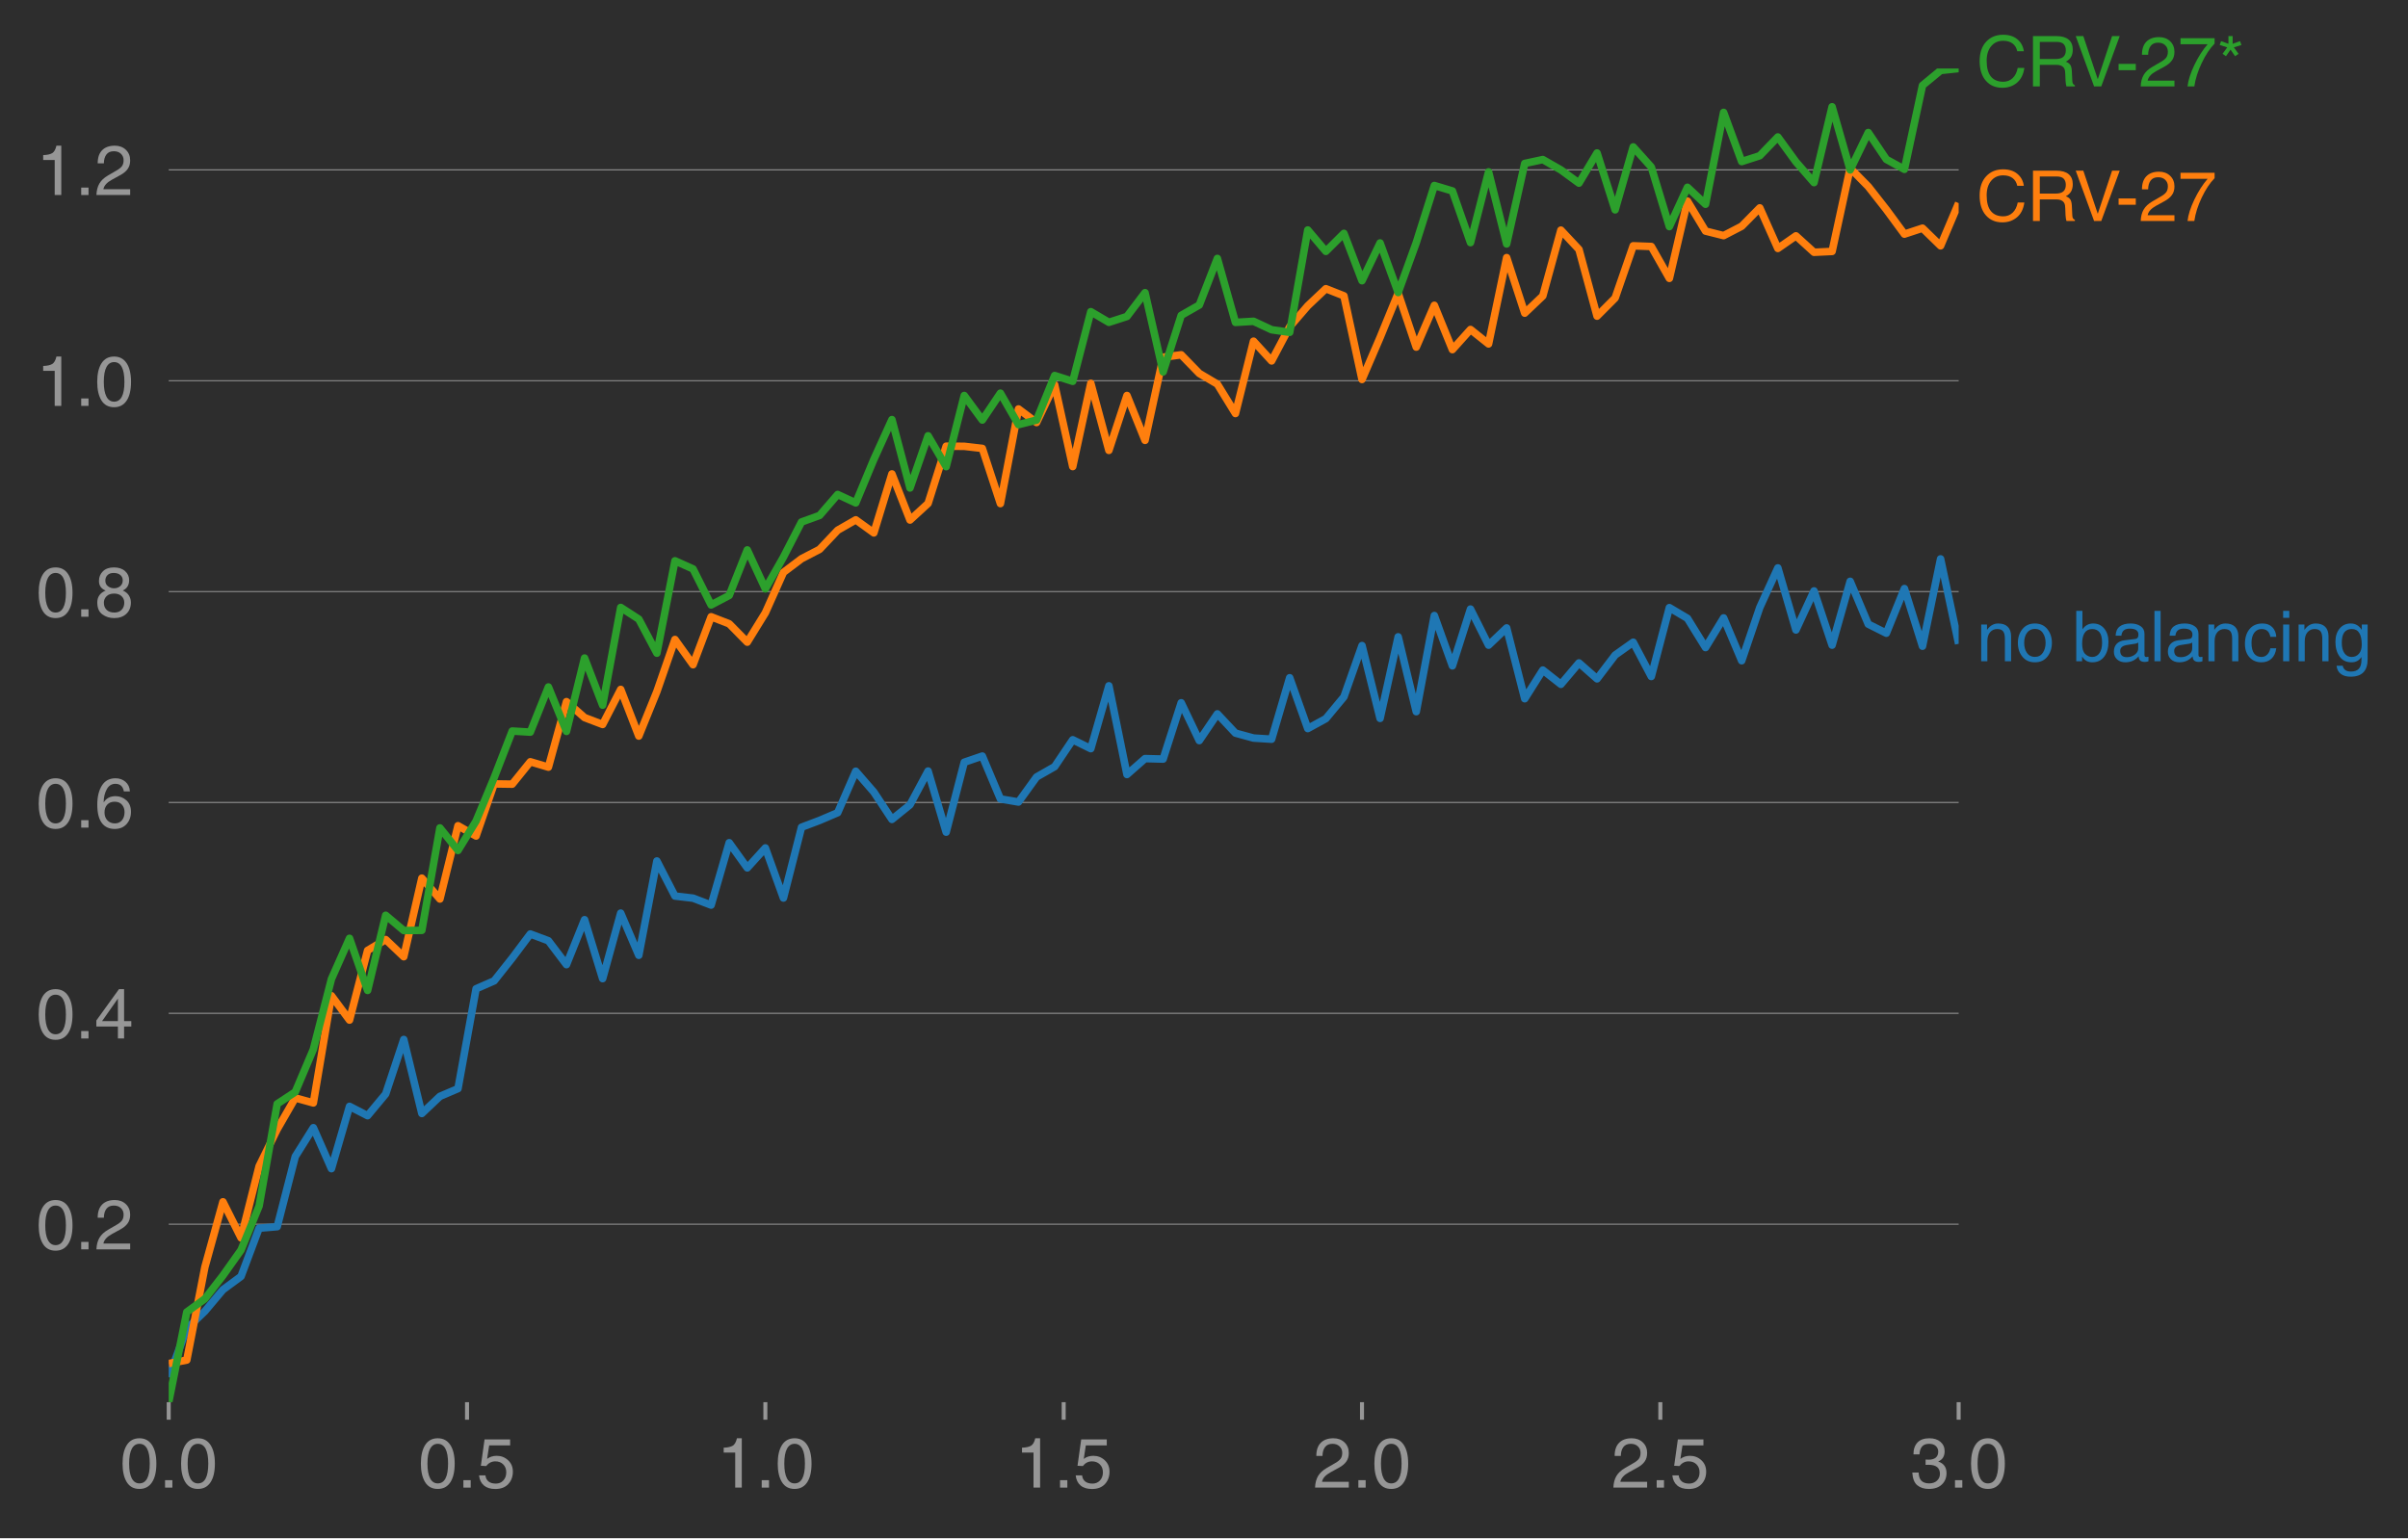
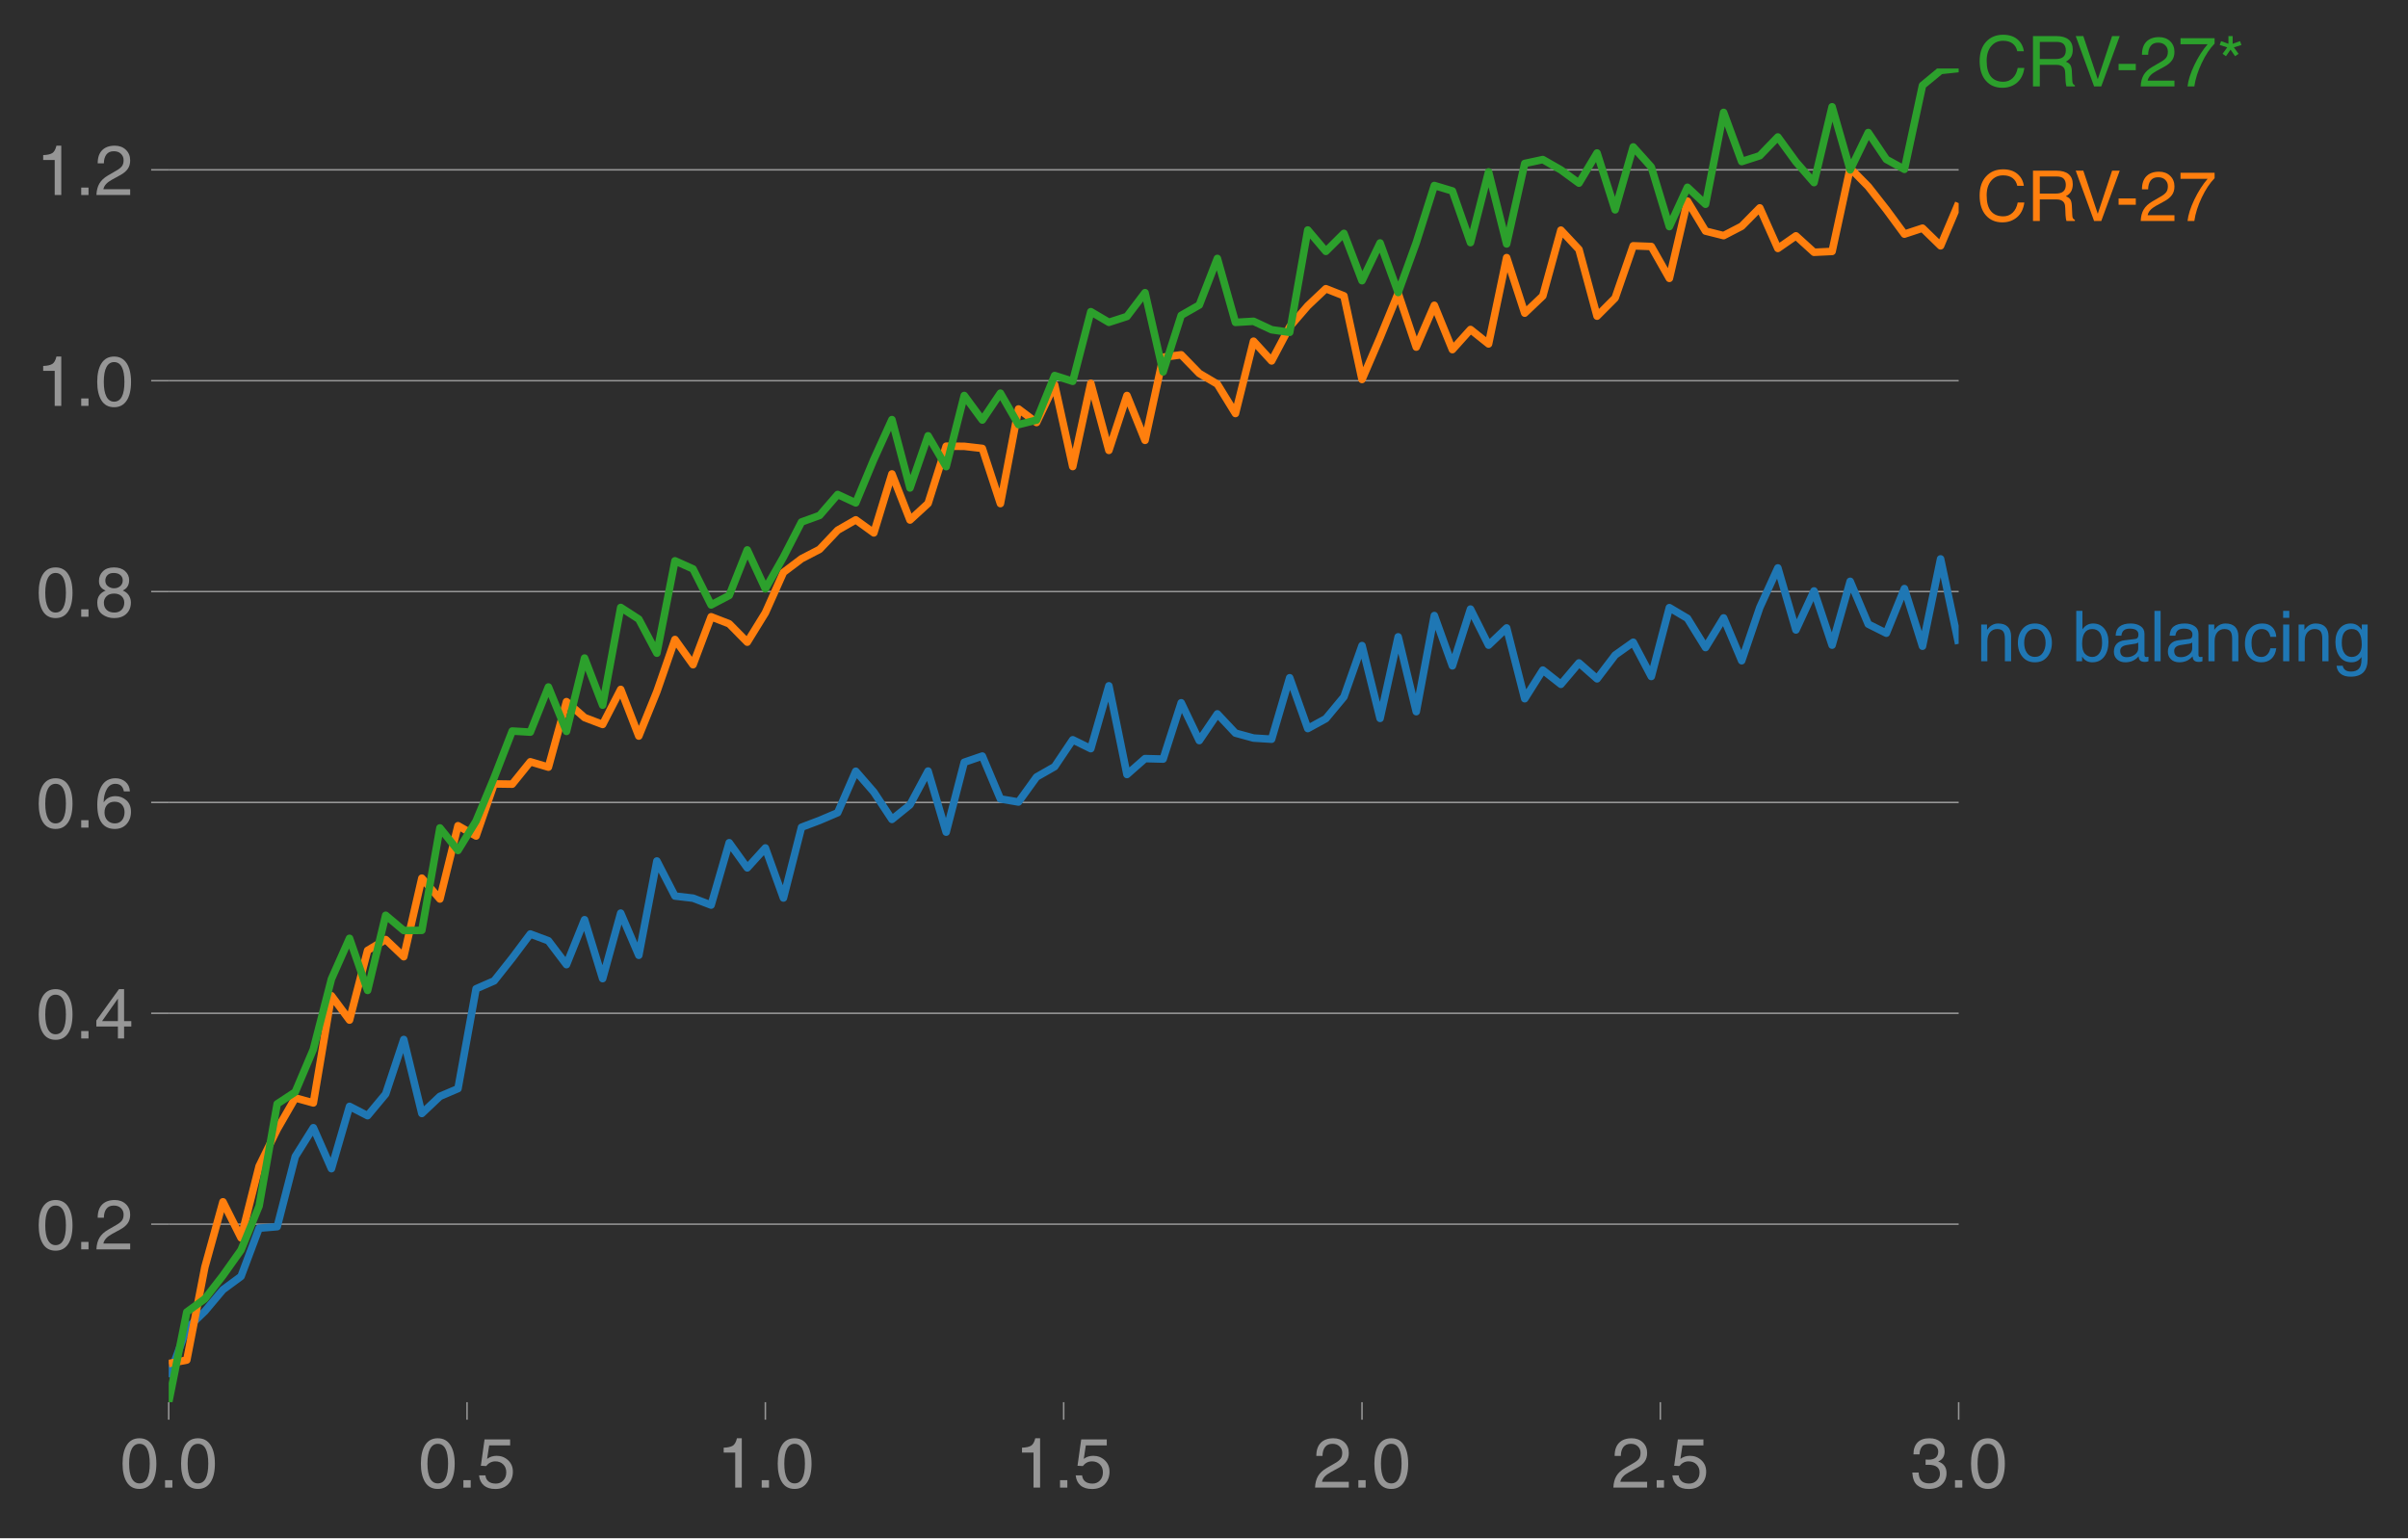
<svg xmlns="http://www.w3.org/2000/svg" xmlns:xlink="http://www.w3.org/1999/xlink" height="409.245" viewBox="0 0 480.43 306.934" width="640.574">
  <defs>
    <style>*{stroke-linecap:butt;stroke-linejoin:round}</style>
  </defs>
  <g id="figure_1">
    <path d="M0 306.934h480.43V0H0z" fill="#2d2d2d" id="patch_1" />
    <g id="axes_1">
      <path d="M33.66 279.786h357.12V13.674H33.66z" fill="none" id="patch_2" />
      <g id="matplotlib.axis_1">
        <g id="xtick_1">
          <g id="line2d_1">
            <defs>
-               <path d="M0 0v3.5" id="m67b722cd52" stroke="#969696" stroke-width=".8" />
-             </defs>
-             <use x="33.66" xlink:href="#m67b722cd52" y="279.786" fill="#969696" stroke="#969696" stroke-width=".8" />
+               <path d="M0 0v3.5" id="m417aa6f5c8" stroke="#969696" stroke-width=".3" />
+             </defs>
+             <use x="33.66" xlink:href="#m417aa6f5c8" y="279.786" fill="#969696" stroke="#969696" stroke-width=".3" />
          </g>
          <g id="text_1">
            <defs>
              <path d="M42.484 34.188q0 14.109-3.734 21.156-3.734 7.062-10.969 7.062-7.078 0-10.89-7.062-3.797-7.047-3.797-21.157 0-13.671 3.75-20.937Q20.609 6 27.78 6q7.235 0 10.969 7 3.734 7.016 3.734 21.188zm9.422 0q0-17.297-6.25-26.704-6.25-9.39-17.875-9.39-12.062 0-18.062 9.734-6 9.75-6 26.36 0 17.03 6.14 26.578 6.157 9.547 17.922 9.547 11.625 0 17.875-9.5t6.25-26.626z" id="HelveticaWorld-Regular-48" />
              <path d="M19.094 0H8.687v10.594h10.407z" id="HelveticaWorld-Regular-46" />
            </defs>
            <g transform="matrix(.14 0 0 -.14 23.93 296.835)" fill="#969696">
              <use xlink:href="#HelveticaWorld-Regular-48" />
              <use x="55.615" xlink:href="#HelveticaWorld-Regular-46" />
              <use x="83.398" xlink:href="#HelveticaWorld-Regular-48" />
            </g>
          </g>
        </g>
        <g id="xtick_2">
-           <use x="93.18" xlink:href="#m67b722cd52" y="279.786" fill="#969696" stroke="#969696" stroke-width=".8" id="line2d_2" />
+           <use x="93.18" xlink:href="#m417aa6f5c8" y="279.786" fill="#969696" stroke="#969696" stroke-width=".3" id="line2d_2" />
          <g id="text_2">
            <defs>
              <path d="M14.703 40.922q5.813 4.39 13.625 4.39 9.469 0 16.281-6.296 6.813-6.297 6.813-16.22 0-10.78-6.578-17.796-6.563-7-18.422-7-10.313 0-16.266 5.047Q4.203 8.109 3.22 17.39h9.094q.671-5.672 4.437-8.672 3.766-3 10.453-3 6.485 0 10.64 4.484Q42 14.703 42 21.688q0 7.125-4.36 11.421-4.343 4.297-11.218 4.297-7.813 0-13.047-6.687l-7.563.39 5.266 37.594h36.438v-8.5H17.672z" id="HelveticaWorld-Regular-53" />
            </defs>
            <g transform="matrix(.14 0 0 -.14 83.45 296.835)" fill="#969696">
              <use xlink:href="#HelveticaWorld-Regular-48" />
              <use x="55.615" xlink:href="#HelveticaWorld-Regular-46" />
              <use x="83.398" xlink:href="#HelveticaWorld-Regular-53" />
            </g>
          </g>
        </g>
        <g id="xtick_3">
-           <use x="152.7" xlink:href="#m67b722cd52" y="279.786" fill="#969696" stroke="#969696" stroke-width=".8" id="line2d_3" />
+           <use x="152.7" xlink:href="#m417aa6f5c8" y="279.786" fill="#969696" stroke="#969696" stroke-width=".3" id="line2d_3" />
          <g id="text_3">
            <defs>
              <path d="M35.89 0h-9.374v49.906H10.109v6.985q8.594.28 12.782 2.75Q27.094 62.109 29 70.313h6.89z" id="HelveticaWorld-Regular-49" />
            </defs>
            <g transform="matrix(.14 0 0 -.14 142.97 296.835)" fill="#969696">
              <use xlink:href="#HelveticaWorld-Regular-49" />
              <use x="55.615" xlink:href="#HelveticaWorld-Regular-46" />
              <use x="83.398" xlink:href="#HelveticaWorld-Regular-48" />
            </g>
          </g>
        </g>
        <g id="xtick_4">
-           <use x="212.22" xlink:href="#m67b722cd52" y="279.786" fill="#969696" stroke="#969696" stroke-width=".8" id="line2d_4" />
+           <use x="212.22" xlink:href="#m417aa6f5c8" y="279.786" fill="#969696" stroke="#969696" stroke-width=".3" id="line2d_4" />
          <g transform="matrix(.14 0 0 -.14 202.49 296.835)" fill="#969696" id="text_4">
            <use xlink:href="#HelveticaWorld-Regular-49" />
            <use x="55.615" xlink:href="#HelveticaWorld-Regular-46" />
            <use x="83.398" xlink:href="#HelveticaWorld-Regular-53" />
          </g>
        </g>
        <g id="xtick_5">
-           <use x="271.74" xlink:href="#m67b722cd52" y="279.786" fill="#969696" stroke="#969696" stroke-width=".8" id="line2d_5" />
+           <use x="271.74" xlink:href="#m417aa6f5c8" y="279.786" fill="#969696" stroke="#969696" stroke-width=".3" id="line2d_5" />
          <g id="text_5">
            <defs>
              <path d="M4.39 45.125q0 12.39 6.391 18.781 6.406 6.407 17.938 6.407 9.656 0 15.812-5.86 6.157-5.86 6.157-15.14 0-7.22-3.547-12.188-3.532-4.953-10.422-8.703l-12.11-6.64Q13.922 15.921 12.5 8.296h38.188V0H2.593q.39 9.906 4.297 16.5 3.906 6.594 12.203 11.375l12.593 7.328q5.032 2.89 7.329 5.984 2.297 3.094 2.297 8.516 0 5.375-3.766 9.031-3.75 3.672-10.156 3.672-7.078 0-10.594-4.672-3.516-4.656-3.61-12.609z" id="HelveticaWorld-Regular-50" />
            </defs>
            <g transform="matrix(.14 0 0 -.14 262.01 296.835)" fill="#969696">
              <use xlink:href="#HelveticaWorld-Regular-50" />
              <use x="55.615" xlink:href="#HelveticaWorld-Regular-46" />
              <use x="83.398" xlink:href="#HelveticaWorld-Regular-48" />
            </g>
          </g>
        </g>
        <g id="xtick_6">
-           <use x="331.26" xlink:href="#m67b722cd52" y="279.786" fill="#969696" stroke="#969696" stroke-width=".8" id="line2d_6" />
+           <use x="331.26" xlink:href="#m417aa6f5c8" y="279.786" fill="#969696" stroke="#969696" stroke-width=".3" id="line2d_6" />
          <g transform="matrix(.14 0 0 -.14 321.53 296.835)" fill="#969696" id="text_6">
            <use xlink:href="#HelveticaWorld-Regular-50" />
            <use x="55.615" xlink:href="#HelveticaWorld-Regular-46" />
            <use x="83.398" xlink:href="#HelveticaWorld-Regular-53" />
          </g>
        </g>
        <g id="xtick_7">
-           <use x="390.78" xlink:href="#m67b722cd52" y="279.786" fill="#969696" stroke="#969696" stroke-width=".8" id="line2d_7" />
+           <use x="390.78" xlink:href="#m417aa6f5c8" y="279.786" fill="#969696" stroke="#969696" stroke-width=".3" id="line2d_7" />
          <g id="text_7">
            <defs>
              <path d="M22.406 39.984q2.203-.187 4.594-.187 6.203 0 9.781 2.86 3.594 2.859 3.594 8.656 0 4.687-3.344 7.89-3.343 3.203-9.64 3.203-6.985 0-10.235-4.11-3.234-4.093-3.437-10.983h-8.64q0 10.984 5.765 16.984 5.765 6.016 16.937 6.016 9.922 0 15.828-5.11 5.907-5.094 5.907-13.39 0-10.704-9.032-14.5v-.204q11.72-4 11.72-16.406 0-9.906-6.595-16.265-6.593-6.344-18.703-6.344-9.906 0-16.312 5.203Q4.204 8.5 3.422 21.484H12.5q.203-8.109 4-11.797Q20.313 6 27.484 6q6.938 0 11.141 3.86 4.203 3.859 4.203 9.718 0 6.406-4.016 9.672-4 3.266-12.39 3.266-2 0-4.016-.094z" id="HelveticaWorld-Regular-51" />
            </defs>
            <g transform="matrix(.14 0 0 -.14 381.05 296.835)" fill="#969696">
              <use xlink:href="#HelveticaWorld-Regular-51" />
              <use x="55.615" xlink:href="#HelveticaWorld-Regular-46" />
              <use x="83.398" xlink:href="#HelveticaWorld-Regular-48" />
            </g>
          </g>
        </g>
      </g>
      <g id="matplotlib.axis_2">
        <g id="ytick_1">
-           <path clip-path="url(#p551d7d1c0b)" d="M33.66 244.27h357.12" fill="none" stroke="#969696" stroke-linecap="square" stroke-width=".2" id="line2d_8" />
+           <path clip-path="url(#p2fd1eb4a0f)" d="M33.66 244.27h357.12" fill="none" stroke="#969696" stroke-linecap="square" stroke-width=".3" id="line2d_8" />
+           <g id="line2d_9">
+             <defs>
+               <path d="M0 0h-3.5" id="m9db3e75a2c" stroke="#969696" stroke-width=".3" />
+             </defs>
+             <use x="33.66" xlink:href="#m9db3e75a2c" y="244.269" fill="#969696" stroke="#969696" stroke-width=".3" />
+           </g>
          <g transform="matrix(.14 0 0 -.14 7.2 249.294)" fill="#969696" id="text_8">
            <use xlink:href="#HelveticaWorld-Regular-48" />
            <use x="55.615" xlink:href="#HelveticaWorld-Regular-46" />
            <use x="83.398" xlink:href="#HelveticaWorld-Regular-50" />
          </g>
        </g>
        <g id="ytick_2">
-           <path clip-path="url(#p551d7d1c0b)" d="M33.66 202.193h357.12" fill="none" stroke="#969696" stroke-linecap="square" stroke-width=".2" id="line2d_9" />
+           <path clip-path="url(#p2fd1eb4a0f)" d="M33.66 202.193h357.12" fill="none" stroke="#969696" stroke-linecap="square" stroke-width=".3" id="line2d_10" />
+           <use x="33.66" xlink:href="#m9db3e75a2c" y="202.193" fill="#969696" stroke="#969696" stroke-width=".3" id="line2d_11" />
          <g id="text_9">
            <defs>
              <path d="M10.594 24.703h22.61v31.89h-.188zM42 17.093V0h-8.797v17.094H2.484v8.593L34.72 70.314H42v-45.61h10.297v-7.61z" id="HelveticaWorld-Regular-52" />
            </defs>
            <g transform="matrix(.14 0 0 -.14 7.2 207.218)" fill="#969696">
              <use xlink:href="#HelveticaWorld-Regular-48" />
              <use x="55.615" xlink:href="#HelveticaWorld-Regular-46" />
              <use x="83.398" xlink:href="#HelveticaWorld-Regular-52" />
            </g>
          </g>
        </g>
        <g id="ytick_3">
-           <path clip-path="url(#p551d7d1c0b)" d="M33.66 160.117h357.12" fill="none" stroke="#969696" stroke-linecap="square" stroke-width=".2" id="line2d_10" />
+           <path clip-path="url(#p2fd1eb4a0f)" d="M33.66 160.117h357.12" fill="none" stroke="#969696" stroke-linecap="square" stroke-width=".3" id="line2d_12" />
+           <use x="33.66" xlink:href="#m9db3e75a2c" y="160.117" fill="#969696" stroke="#969696" stroke-width=".3" id="line2d_13" />
          <g id="text_10">
            <defs>
              <path d="M14.11 21.578q0-6.875 4.093-11.234Q22.313 6 28.906 6q6.297 0 10.032 4.438 3.734 4.453 3.734 11.687 0 6.297-3.688 10.547-3.687 4.25-10.468 4.25-6.594 0-10.5-4.156-3.907-4.157-3.907-11.188zM41.702 51.61q-.984 5.375-3.984 8.078-3 2.72-8.125 2.72-8.11 0-12.36-7.923-4.25-7.906-4.343-18.109l.203-.188q5.61 8.641 16.687 8.641 8.844 0 15.438-5.86 6.593-5.859 6.593-16.452 0-10.5-6.25-17.47-6.25-6.952-16.843-6.952-12.219 0-18.563 8.687-6.344 8.703-6.344 25.938 0 16.593 6.485 27.093 6.5 10.5 19.484 10.5 8.407 0 14.219-5.015 5.813-5 6.297-13.688z" id="HelveticaWorld-Regular-54" />
            </defs>
            <g transform="matrix(.14 0 0 -.14 7.2 165.141)" fill="#969696">
              <use xlink:href="#HelveticaWorld-Regular-48" />
              <use x="55.615" xlink:href="#HelveticaWorld-Regular-46" />
              <use x="83.398" xlink:href="#HelveticaWorld-Regular-54" />
            </g>
          </g>
        </g>
        <g id="ytick_4">
-           <path clip-path="url(#p551d7d1c0b)" d="M33.66 118.04h357.12" fill="none" stroke="#969696" stroke-linecap="square" stroke-width=".2" id="line2d_11" />
+           <path clip-path="url(#p2fd1eb4a0f)" d="M33.66 118.04h357.12" fill="none" stroke="#969696" stroke-linecap="square" stroke-width=".3" id="line2d_14" />
+           <use x="33.66" xlink:href="#m9db3e75a2c" y="118.041" fill="#969696" stroke="#969696" stroke-width=".3" id="line2d_15" />
          <g id="text_11">
            <defs>
              <path d="M27.594 40.578q5.422 0 8.953 3.094 3.547 3.11 3.547 8.234 0 4.594-3.407 7.547-3.39 2.953-9.687 2.953-5.61 0-8.672-3.11-3.047-3.093-3.047-7.874 0-5.125 3.813-7.984 3.812-2.86 8.5-2.86zm.093-7.562q-6.78 0-10.64-3.766-3.86-3.766-3.86-9.234 0-6.297 3.907-10.157Q21 6 28.219 6q6.406 0 10.234 3.86 3.828 3.859 3.828 10.265 0 5.469-3.828 9.172-3.828 3.719-10.766 3.719zM49.22 52.203q0-10.594-9.032-14.797 6.204-2.781 8.86-7.36 2.656-4.562 2.656-9.733 0-10.016-6.453-16.125-6.438-6.094-17.375-6.094-9.563 0-16.813 5.25-7.25 5.25-7.25 17.062 0 11.922 11.907 16.907-9.516 3.796-9.516 13.671 0 8.297 5.64 13.813 5.641 5.516 15.641 5.516 10.016 0 15.875-5.204 5.86-5.203 5.86-12.906z" id="HelveticaWorld-Regular-56" />
            </defs>
            <g transform="matrix(.14 0 0 -.14 7.2 123.065)" fill="#969696">
              <use xlink:href="#HelveticaWorld-Regular-48" />
              <use x="55.615" xlink:href="#HelveticaWorld-Regular-46" />
              <use x="83.398" xlink:href="#HelveticaWorld-Regular-56" />
            </g>
          </g>
        </g>
        <g id="ytick_5">
-           <path clip-path="url(#p551d7d1c0b)" d="M33.66 75.964h357.12" fill="none" stroke="#969696" stroke-linecap="square" stroke-width=".2" id="line2d_12" />
+           <path clip-path="url(#p2fd1eb4a0f)" d="M33.66 75.964h357.12" fill="none" stroke="#969696" stroke-linecap="square" stroke-width=".3" id="line2d_16" />
+           <use x="33.66" xlink:href="#m9db3e75a2c" y="75.964" fill="#969696" stroke="#969696" stroke-width=".3" id="line2d_17" />
          <g transform="matrix(.14 0 0 -.14 7.2 80.989)" fill="#969696" id="text_12">
            <use xlink:href="#HelveticaWorld-Regular-49" />
            <use x="55.615" xlink:href="#HelveticaWorld-Regular-46" />
            <use x="83.398" xlink:href="#HelveticaWorld-Regular-48" />
          </g>
        </g>
        <g id="ytick_6">
-           <path clip-path="url(#p551d7d1c0b)" d="M33.66 33.888h357.12" fill="none" stroke="#969696" stroke-linecap="square" stroke-width=".2" id="line2d_13" />
+           <path clip-path="url(#p2fd1eb4a0f)" d="M33.66 33.888h357.12" fill="none" stroke="#969696" stroke-linecap="square" stroke-width=".3" id="line2d_18" />
+           <use x="33.66" xlink:href="#m9db3e75a2c" y="33.888" fill="#969696" stroke="#969696" stroke-width=".3" id="line2d_19" />
          <g transform="matrix(.14 0 0 -.14 7.2 38.913)" fill="#969696" id="text_13">
            <use xlink:href="#HelveticaWorld-Regular-49" />
            <use x="55.615" xlink:href="#HelveticaWorld-Regular-46" />
            <use x="83.398" xlink:href="#HelveticaWorld-Regular-50" />
          </g>
        </g>
      </g>
-       <path clip-path="url(#p551d7d1c0b)" d="M33.66 274.8l3.607-9.688 3.608-3.47 3.607-4.292 3.607-2.661 3.607-9.614 3.608-.302 3.607-14.005 3.607-5.746 3.607 8.175 3.608-12.434 3.607 1.86 3.607-4.33 3.608-10.876 3.607 14.767 3.607-3.416 3.607-1.544 3.608-19.925 3.607-1.577 3.607-4.55 3.607-4.804 3.608 1.35 3.607 4.766 3.607-8.966 3.608 11.758 3.607-13.075 3.607 8.418 3.607-18.82 3.608 7 3.607.419 3.607 1.38 3.607-12.444 3.608 5.023 3.607-3.98 3.607 9.993 3.608-14.123 3.607-1.363 3.607-1.54 3.607-8.272 3.608 4.153 3.607 5.46 3.607-2.916 3.607-6.734 3.608 12.192 3.607-13.947 3.607-1.237 3.608 8.556 3.607.615 3.607-4.995 3.607-2.06 3.608-5.365 3.607 1.773 3.607-12.539 3.607 17.697 3.608-3.175 3.607.094 3.607-11.233 3.608 7.544 3.607-5.329 3.607 3.839 3.607.986 3.608.228 3.607-12.263 3.607 10.14 3.607-1.974 3.608-4.352 3.607-10.23 3.607 14.527 3.608-16.273 3.607 14.933 3.607-19.182 3.607 10.035 3.608-11.325 3.607 7.2 3.607-3.44 3.607 14.128 3.608-5.715 3.607 2.842 3.607-4.27 3.608 3.174 3.607-4.74 3.607-2.565 3.607 6.836 3.608-13.74 3.607 2.137 3.607 5.834 3.607-5.919 3.608 8.546 3.607-10.619 3.607-7.904 3.608 12.386 3.607-7.794 3.607 10.82 3.607-12.738 3.608 8.548 3.607 1.807 3.607-8.905 3.607 11.502 3.608-17.424 3.607 16.939" fill="none" stroke="#1f77b4" stroke-linecap="square" stroke-width="1.5" id="line2d_14" />
-       <path clip-path="url(#p551d7d1c0b)" d="M33.66 272.086l3.607-.702 3.608-18.538 3.607-13.04 3.607 7.19 3.607-14.294 3.608-7.361 3.607-6.26 3.607.996 3.607-21.398 3.608 4.871 3.607-13.904 3.607-2.169 3.608 3.428 3.607-15.68 3.607 4.163 3.607-14.623 3.608 2.057 3.607-10.405 3.607.054 3.607-4.467 3.608 1.072 3.607-13.073 3.607 3.184 3.608 1.37 3.607-6.991 3.607 9.31 3.607-8.882 3.608-10.39 3.607 5.033 3.607-9.566 3.607 1.399 3.608 3.667 3.607-5.853 3.607-8.07 3.608-2.726 3.607-1.871 3.607-3.816 3.607-2.072 3.608 2.606 3.607-11.767 3.607 9.2 3.607-3.312 3.608-11.422 3.607.024 3.607.418 3.608 11.01 3.607-18.883 3.607 2.71 3.607-7.555 3.608 16.34 3.607-16.613 3.607 13.386 3.607-10.956 3.608 8.953 3.607-16.595 3.607-.474 3.608 3.712 3.607 2.134 3.607 5.868 3.607-14.435 3.608 3.94 3.607-6.815 3.607-4.179 3.607-3.414 3.608 1.423 3.607 16.685 3.607-8.379 3.608-8.815 3.607 10.736 3.607-8.342 3.607 8.846 3.608-4.018 3.607 2.882 3.607-17.226 3.607 11.085 3.608-3.439 3.607-13.128 3.607 3.853 3.608 13.312 3.607-3.618 3.607-10.418 3.607.136 3.608 6.359 3.607-15.417 3.607 5.983 3.607.907 3.608-1.872 3.607-3.667 3.607 8.093 3.608-2.51 3.607 3.28 3.607-.173 3.607-16.612 3.608 3.658 3.607 4.6 3.607 4.903 3.607-1.188 3.608 3.52 3.607-8.522" fill="none" stroke="#ff7f0e" stroke-linecap="square" stroke-width="1.5" id="line2d_15" />
-       <path clip-path="url(#p551d7d1c0b)" d="M33.66 279.786l3.607-17.99 3.608-2.633 3.607-4.647 3.607-5.08 3.607-8.796 3.608-20.374 3.607-2.372 3.607-8.517 3.607-14.026 3.608-8.122 3.607 10.4 3.607-14.996 3.608 3.044 3.607-.033 3.607-20.444 3.607 4.5 3.608-5.87 3.607-8.665 3.607-9.295 3.607.22 3.608-9.007 3.607 8.864 3.607-14.641 3.608 9.404 3.607-19.5 3.607 2.335 3.607 6.792 3.608-18.432 3.607 1.618 3.607 7.19 3.607-1.9 3.608-9.085 3.607 7.773 3.607-6.337 3.608-7.008 3.607-1.305 3.607-4.18 3.607 1.676 3.608-8.677 3.607-7.942 3.607 13.645 3.607-10.414 3.608 6.158 3.607-14.201 3.607 4.9 3.608-5.367 3.607 6.282 3.607-.905 3.607-8.893 3.608 1.154 3.607-13.897 3.607 2.128 3.607-1.169 3.608-4.746 3.607 15.806 3.607-11.28 3.608-2.066 3.607-9.297 3.607 12.764 3.607-.219 3.608 1.686 3.607.52 3.607-20.427 3.607 4.269 3.608-3.593 3.607 9.446 3.607-7.532 3.608 9.892 3.607-9.95 3.607-11.405 3.607 1.087 3.608 10.309L296.99 34.3l3.607 14.375 3.607-16.058 3.608-.777 3.607 2.065 3.607 2.64 3.608-6.023 3.607 11.351 3.607-12.558 3.607 4.014 3.608 11.888 3.607-7.845 3.607 3.384 3.607-18.33 3.608 9.813 3.607-1.165 3.607-3.741 3.608 4.958 3.607 4.146 3.607-15.132 3.607 12.596 3.608-7.457 3.607 5.355 3.607 1.988 3.607-16.743 3.608-2.982 3.607-.388" fill="none" stroke="#2ca02c" stroke-linecap="square" stroke-width="1.5" id="line2d_16" />
+       <path clip-path="url(#p2fd1eb4a0f)" d="M33.66 274.8l3.607-9.688 3.608-3.47 3.607-4.292 3.607-2.661 3.607-9.614 3.608-.302 3.607-14.005 3.607-5.746 3.607 8.175 3.608-12.434 3.607 1.86 3.607-4.33 3.608-10.876 3.607 14.767 3.607-3.416 3.607-1.544 3.608-19.925 3.607-1.577 3.607-4.55 3.607-4.804 3.608 1.35 3.607 4.766 3.607-8.966 3.608 11.758 3.607-13.075 3.607 8.418 3.607-18.82 3.608 7 3.607.419 3.607 1.38 3.607-12.444 3.608 5.023 3.607-3.98 3.607 9.993 3.608-14.123 3.607-1.363 3.607-1.54 3.607-8.272 3.608 4.153 3.607 5.46 3.607-2.916 3.607-6.734 3.608 12.192 3.607-13.947 3.607-1.237 3.608 8.556 3.607.615 3.607-4.995 3.607-2.06 3.608-5.365 3.607 1.773 3.607-12.539 3.607 17.697 3.608-3.175 3.607.094 3.607-11.233 3.608 7.544 3.607-5.329 3.607 3.839 3.607.986 3.608.228 3.607-12.263 3.607 10.14 3.607-1.974 3.608-4.352 3.607-10.23 3.607 14.527 3.608-16.273 3.607 14.933 3.607-19.182 3.607 10.035 3.608-11.325 3.607 7.2 3.607-3.44 3.607 14.128 3.608-5.715 3.607 2.842 3.607-4.27 3.608 3.174 3.607-4.74 3.607-2.565 3.607 6.836 3.608-13.74 3.607 2.137 3.607 5.834 3.607-5.919 3.608 8.546 3.607-10.619 3.607-7.904 3.608 12.386 3.607-7.794 3.607 10.82 3.607-12.738 3.608 8.548 3.607 1.807 3.607-8.905 3.607 11.502 3.608-17.424 3.607 16.939" fill="none" stroke="#1f77b4" stroke-linecap="square" stroke-width="1.5" id="line2d_20" />
+       <path clip-path="url(#p2fd1eb4a0f)" d="M33.66 272.086l3.607-.702 3.608-18.538 3.607-13.04 3.607 7.19 3.607-14.294 3.608-7.361 3.607-6.26 3.607.996 3.607-21.398 3.608 4.871 3.607-13.904 3.607-2.169 3.608 3.428 3.607-15.68 3.607 4.163 3.607-14.623 3.608 2.057 3.607-10.405 3.607.054 3.607-4.467 3.608 1.072 3.607-13.073 3.607 3.184 3.608 1.37 3.607-6.991 3.607 9.31 3.607-8.882 3.608-10.39 3.607 5.033 3.607-9.566 3.607 1.399 3.608 3.667 3.607-5.853 3.607-8.07 3.608-2.726 3.607-1.871 3.607-3.816 3.607-2.072 3.608 2.606 3.607-11.767 3.607 9.2 3.607-3.312 3.608-11.422 3.607.024 3.607.418 3.608 11.01 3.607-18.883 3.607 2.71 3.607-7.555 3.608 16.34 3.607-16.613 3.607 13.386 3.607-10.956 3.608 8.953 3.607-16.595 3.607-.474 3.608 3.712 3.607 2.134 3.607 5.868 3.607-14.435 3.608 3.94 3.607-6.815 3.607-4.179 3.607-3.414 3.608 1.423 3.607 16.685 3.607-8.379 3.608-8.815 3.607 10.736 3.607-8.342 3.607 8.846 3.608-4.018 3.607 2.882 3.607-17.226 3.607 11.085 3.608-3.439 3.607-13.128 3.607 3.853 3.608 13.312 3.607-3.618 3.607-10.418 3.607.136 3.608 6.359 3.607-15.417 3.607 5.983 3.607.907 3.608-1.872 3.607-3.667 3.607 8.093 3.608-2.51 3.607 3.28 3.607-.173 3.607-16.612 3.608 3.658 3.607 4.6 3.607 4.903 3.607-1.188 3.608 3.52 3.607-8.522" fill="none" stroke="#ff7f0e" stroke-linecap="square" stroke-width="1.5" id="line2d_21" />
+       <path clip-path="url(#p2fd1eb4a0f)" d="M33.66 279.786l3.607-17.99 3.608-2.633 3.607-4.647 3.607-5.08 3.607-8.796 3.608-20.374 3.607-2.372 3.607-8.517 3.607-14.026 3.608-8.122 3.607 10.4 3.607-14.996 3.608 3.044 3.607-.033 3.607-20.444 3.607 4.5 3.608-5.87 3.607-8.665 3.607-9.295 3.607.22 3.608-9.007 3.607 8.864 3.607-14.641 3.608 9.404 3.607-19.5 3.607 2.335 3.607 6.792 3.608-18.432 3.607 1.618 3.607 7.19 3.607-1.9 3.608-9.085 3.607 7.773 3.607-6.337 3.608-7.008 3.607-1.305 3.607-4.18 3.607 1.676 3.608-8.677 3.607-7.942 3.607 13.645 3.607-10.414 3.608 6.158 3.607-14.201 3.607 4.9 3.608-5.367 3.607 6.282 3.607-.905 3.607-8.893 3.608 1.154 3.607-13.897 3.607 2.128 3.607-1.169 3.608-4.746 3.607 15.806 3.607-11.28 3.608-2.066 3.607-9.297 3.607 12.764 3.607-.219 3.608 1.686 3.607.52 3.607-20.427 3.607 4.269 3.608-3.593 3.607 9.446 3.607-7.532 3.608 9.892 3.607-9.95 3.607-11.405 3.607 1.087 3.608 10.309L296.99 34.3l3.607 14.375 3.607-16.058 3.608-.777 3.607 2.065 3.607 2.64 3.608-6.023 3.607 11.351 3.607-12.558 3.607 4.014 3.608 11.888 3.607-7.845 3.607 3.384 3.607-18.33 3.608 9.813 3.607-1.165 3.607-3.741 3.608 4.958 3.607 4.146 3.607-15.132 3.607 12.596 3.608-7.457 3.607 5.355 3.607 1.988 3.607-16.743 3.608-2.982 3.607-.388" fill="none" stroke="#2ca02c" stroke-linecap="square" stroke-width="1.5" id="line2d_22" />
      <g id="text_14">
        <defs>
          <path d="M49.219 0h-8.844v32.172q0 7.422-2.594 10.578-2.578 3.156-8.578 3.156-5.906 0-9.875-4.5-3.953-4.484-3.953-12.89V0H6.594v52.297h8.297v-7.375h.203q6.203 8.89 15.812 8.89 8.89 0 13.594-4.718 4.719-4.703 4.719-13.5z" id="HelveticaWorld-Regular-110" />
          <path d="M12.703 26.219q0-8.735 3.953-14.375 3.953-5.64 11.219-5.64 7.531 0 11.438 5.905 3.906 5.907 3.906 14.11 0 8.297-3.907 14.078-3.906 5.797-11.437 5.797-6.969 0-11.078-5.453-4.094-5.438-4.094-14.422zm-8.984 0q0 11.672 6.484 19.625 6.5 7.968 17.672 7.968 11.438 0 17.875-8.062 6.453-8.047 6.453-19.531 0-11.516-6.406-19.625-6.39-8.11-17.922-8.11-11.078 0-17.625 7.86-6.531 7.86-6.531 19.875z" id="HelveticaWorld-Regular-111" />
          <path d="M43.406 26.313q0 10.5-3.718 15.046-3.704 4.547-10.579 4.547-6.984-.11-10.562-5.453Q14.984 35.11 14.984 25q0-10.297 4.297-14.594Q23.578 6.11 29.297 6.11q6.5 0 10.297 5.344 3.812 5.344 3.812 14.86zM6.594 0v71.781h8.781V45.703h.203q5.61 8.11 15.14 8.11 9.766 0 15.766-7.25t6-18.876q0-13.093-6.062-21.156Q40.375-1.516 29.5-1.516q-9.578 0-14.406 8.016h-.203V0z" id="HelveticaWorld-Regular-98" />
          <path d="M38.375 26.703q-.969-1.015-3.828-1.656-2.86-.625-10.672-1.656-5.766-.688-8.469-2.844-2.703-2.14-2.703-5.656 0-4.297 2.281-6.688 2.297-2.39 7.329-2.39 6.296 0 11.171 3.578 4.891 3.593 4.891 8.718zM6.203 36.375q.297 8.844 5.734 13.14 5.454 4.297 15.844 4.297 8.297 0 13.907-3.765 5.624-3.75 5.624-10.844V9.078Q47.313 6 50.094 6q1.125 0 2.89.39V0Q50.594-.984 48-.984q-4.5 0-6.703 1.921-2.188 1.938-2.281 6.047-7.516-8.5-18.891-8.5-7.422 0-11.922 4.204Q3.72 6.89 3.72 13.624q0 6.89 3.906 11.125Q11.531 29 19 29.89l15.516 1.891q4.203.64 4.203 6.203 0 4.11-3.047 6.297-3.047 2.203-9.25 2.203-5.516 0-8.485-2.437-2.953-2.438-3.53-7.672z" id="HelveticaWorld-Regular-97" />
          <path d="M15.375 0H6.594v71.781h8.781z" id="HelveticaWorld-Regular-108" />
          <path d="M39.594 34.719q-1.89 11.187-12.39 11.187-6.5 0-10.454-5.203-3.953-5.203-3.953-14.484 0-10.11 3.656-15.11 3.672-5 10.64-5 4.688 0 8.11 3.438 3.422 3.437 4.39 8.953h8.5q-1.312-9.703-6.859-14.86-5.547-5.156-14.328-5.156-10.297 0-16.89 7.047-6.594 7.063-6.594 19.172 0 13.281 6.594 21.188 6.593 7.922 18.5 7.922 8.687 0 13.843-5.204 5.157-5.203 5.735-13.89z" id="HelveticaWorld-Regular-99" />
          <path d="M6.594 61.813v9.968h8.781v-9.969zM15.375 0H6.594v52.297h8.781z" id="HelveticaWorld-Regular-105" />
          <path d="M12.984 26.313q0-9.61 3.813-14.907Q20.609 6.11 27.094 6.11q6.312 0 10.312 4.579 4 4.593 4 13 0 11.03-3.5 16.625-3.484 5.593-10.61 5.593-7.171 0-10.75-4.765-3.562-4.766-3.562-14.828zM49.812 2.983q0-12.609-6.062-18.797-6.047-6.203-18.266-6.203-8.78 0-13.984 4.047Q6.297-13.922 5.516-6.39h8.796q.672-3.812 3.532-6.062 2.86-2.25 8.281-2.25 7.375 0 11.125 3.969 3.766 3.953 3.766 12.828v3.719h-.188q-4.937-7.329-13.922-7.329-11.187 0-17.093 8.25-5.907 8.25-5.907 20.953 0 11.625 5.953 18.875 5.97 7.25 15.829 7.25 9.906 0 15.625-8.89h.187v7.375h8.313z" id="HelveticaWorld-Regular-103" />
        </defs>
        <g transform="matrix(.14 0 0 -.14 394.351 131.944)" fill="#1f77b4">
          <use xlink:href="#HelveticaWorld-Regular-110" />
          <use x="55.176" xlink:href="#HelveticaWorld-Regular-111" />
          <use x="111.084" xlink:href="#HelveticaWorld-Regular-32" />
          <use x="135.498" xlink:href="#HelveticaWorld-Regular-98" />
          <use x="191.992" xlink:href="#HelveticaWorld-Regular-97" />
          <use x="246.924" xlink:href="#HelveticaWorld-Regular-108" />
          <use x="268.945" xlink:href="#HelveticaWorld-Regular-97" />
          <use x="323.877" xlink:href="#HelveticaWorld-Regular-110" />
          <use x="379.053" xlink:href="#HelveticaWorld-Regular-99" />
          <use x="430.322" xlink:href="#HelveticaWorld-Regular-105" />
          <use x="452.344" xlink:href="#HelveticaWorld-Regular-110" />
          <use x="507.52" xlink:href="#HelveticaWorld-Regular-103" />
        </g>
      </g>
      <g id="text_15">
        <defs>
          <path d="M58.016 50.203q-1.625 7.313-6.782 11.094-5.14 3.797-13.343 3.797-10.594 0-17.047-7.703-6.438-7.688-6.438-20.766 0-15.14 6.094-22.547 6.11-7.39 17.688-7.39 7.609 0 13.093 5.046 5.5 5.063 7.407 14.688h9.421Q66.22 12.594 57.625 5.344t-20.906-7.25q-14.703 0-23.516 10.11Q4.391 18.311 4.391 36.28q0 17.328 9.203 27.36 9.203 10.047 24.297 10.047 12.5 0 20.265-6.454 7.766-6.437 9.235-17.03z" id="HelveticaWorld-Regular-67" />
          <path d="M17.828 39.11h22.453q7.813 0 11.203 3.203 3.407 3.203 3.407 9.203 0 5.468-2.938 8.718-2.922 3.25-10.062 3.25H17.828zm0-39.11H8.11v71.781h33.203q11.563 0 17.516-4.937 5.969-4.922 5.969-14.36 0-6.187-2.39-10.343-2.391-4.157-7.516-6.844 4.39-1.61 6.343-4.516 1.953-2.906 2.25-9l.625-13.375q.094-3.328 1.047-4.672.953-1.343 2.672-2.125V0H55.812q-.921 2.688-1.312 8.156-.39 5.469-.39 9.86 0 2.203-.391 4.5-.39 2.297-1.719 4.14-1.313 1.86-3.86 3-2.53 1.157-6.828 1.157H17.828z" id="HelveticaWorld-Regular-82" />
          <path d="M53.328 71.781h10.875L37.891 0H27.688L1.515 71.781h10.796l20.5-61.187h.204z" id="HelveticaWorld-Regular-86" />
          <path d="M28.906 23.188H4.391v8.984h24.515z" id="HelveticaWorld-Regular-45" />
          <path d="M3.719 68.797h48.578v-7.719Q42.28 50.875 33.984 33.484 25.687 16.11 23.391 0h-9.672q1.469 13.281 9.719 30.531 8.25 17.266 18.953 29.672H3.719z" id="HelveticaWorld-Regular-55" />
        </defs>
        <g transform="matrix(.14 0 0 -.14 394.351 44.103)" fill="#ff7f0e">
          <use xlink:href="#HelveticaWorld-Regular-67" />
          <use x="72.314" xlink:href="#HelveticaWorld-Regular-82" />
          <use x="139.826" xlink:href="#HelveticaWorld-Regular-86" />
          <use x="198.027" xlink:href="#HelveticaWorld-Regular-45" />
          <use x="231.328" xlink:href="#HelveticaWorld-Regular-50" />
          <use x="286.943" xlink:href="#HelveticaWorld-Regular-55" />
        </g>
      </g>
      <g id="text_16">
        <defs>
          <path d="M5.906 64.594l10.5-3.797V71.78h6V60.797l10.5 3.797 2-5.516-10.781-3.36 6.688-9.234-4.938-3.375-6.484 9.375-6.5-9.375-4.875 3.375 6.687 9.235-10.797 3.36z" id="HelveticaWorld-Regular-42" />
        </defs>
        <g transform="matrix(.14 0 0 -.14 394.351 17.25)" fill="#2ca02c">
          <use xlink:href="#HelveticaWorld-Regular-67" />
          <use x="72.314" xlink:href="#HelveticaWorld-Regular-82" />
          <use x="139.826" xlink:href="#HelveticaWorld-Regular-86" />
          <use x="198.027" xlink:href="#HelveticaWorld-Regular-45" />
          <use x="231.328" xlink:href="#HelveticaWorld-Regular-50" />
          <use x="286.943" xlink:href="#HelveticaWorld-Regular-55" />
          <use x="342.559" xlink:href="#HelveticaWorld-Regular-42" />
        </g>
      </g>
    </g>
  </g>
  <defs>
-     <clipPath id="p551d7d1c0b">
+     <clipPath id="p2fd1eb4a0f">
      <path d="M33.66 13.674h357.12v266.112H33.66z" />
    </clipPath>
  </defs>
</svg>
